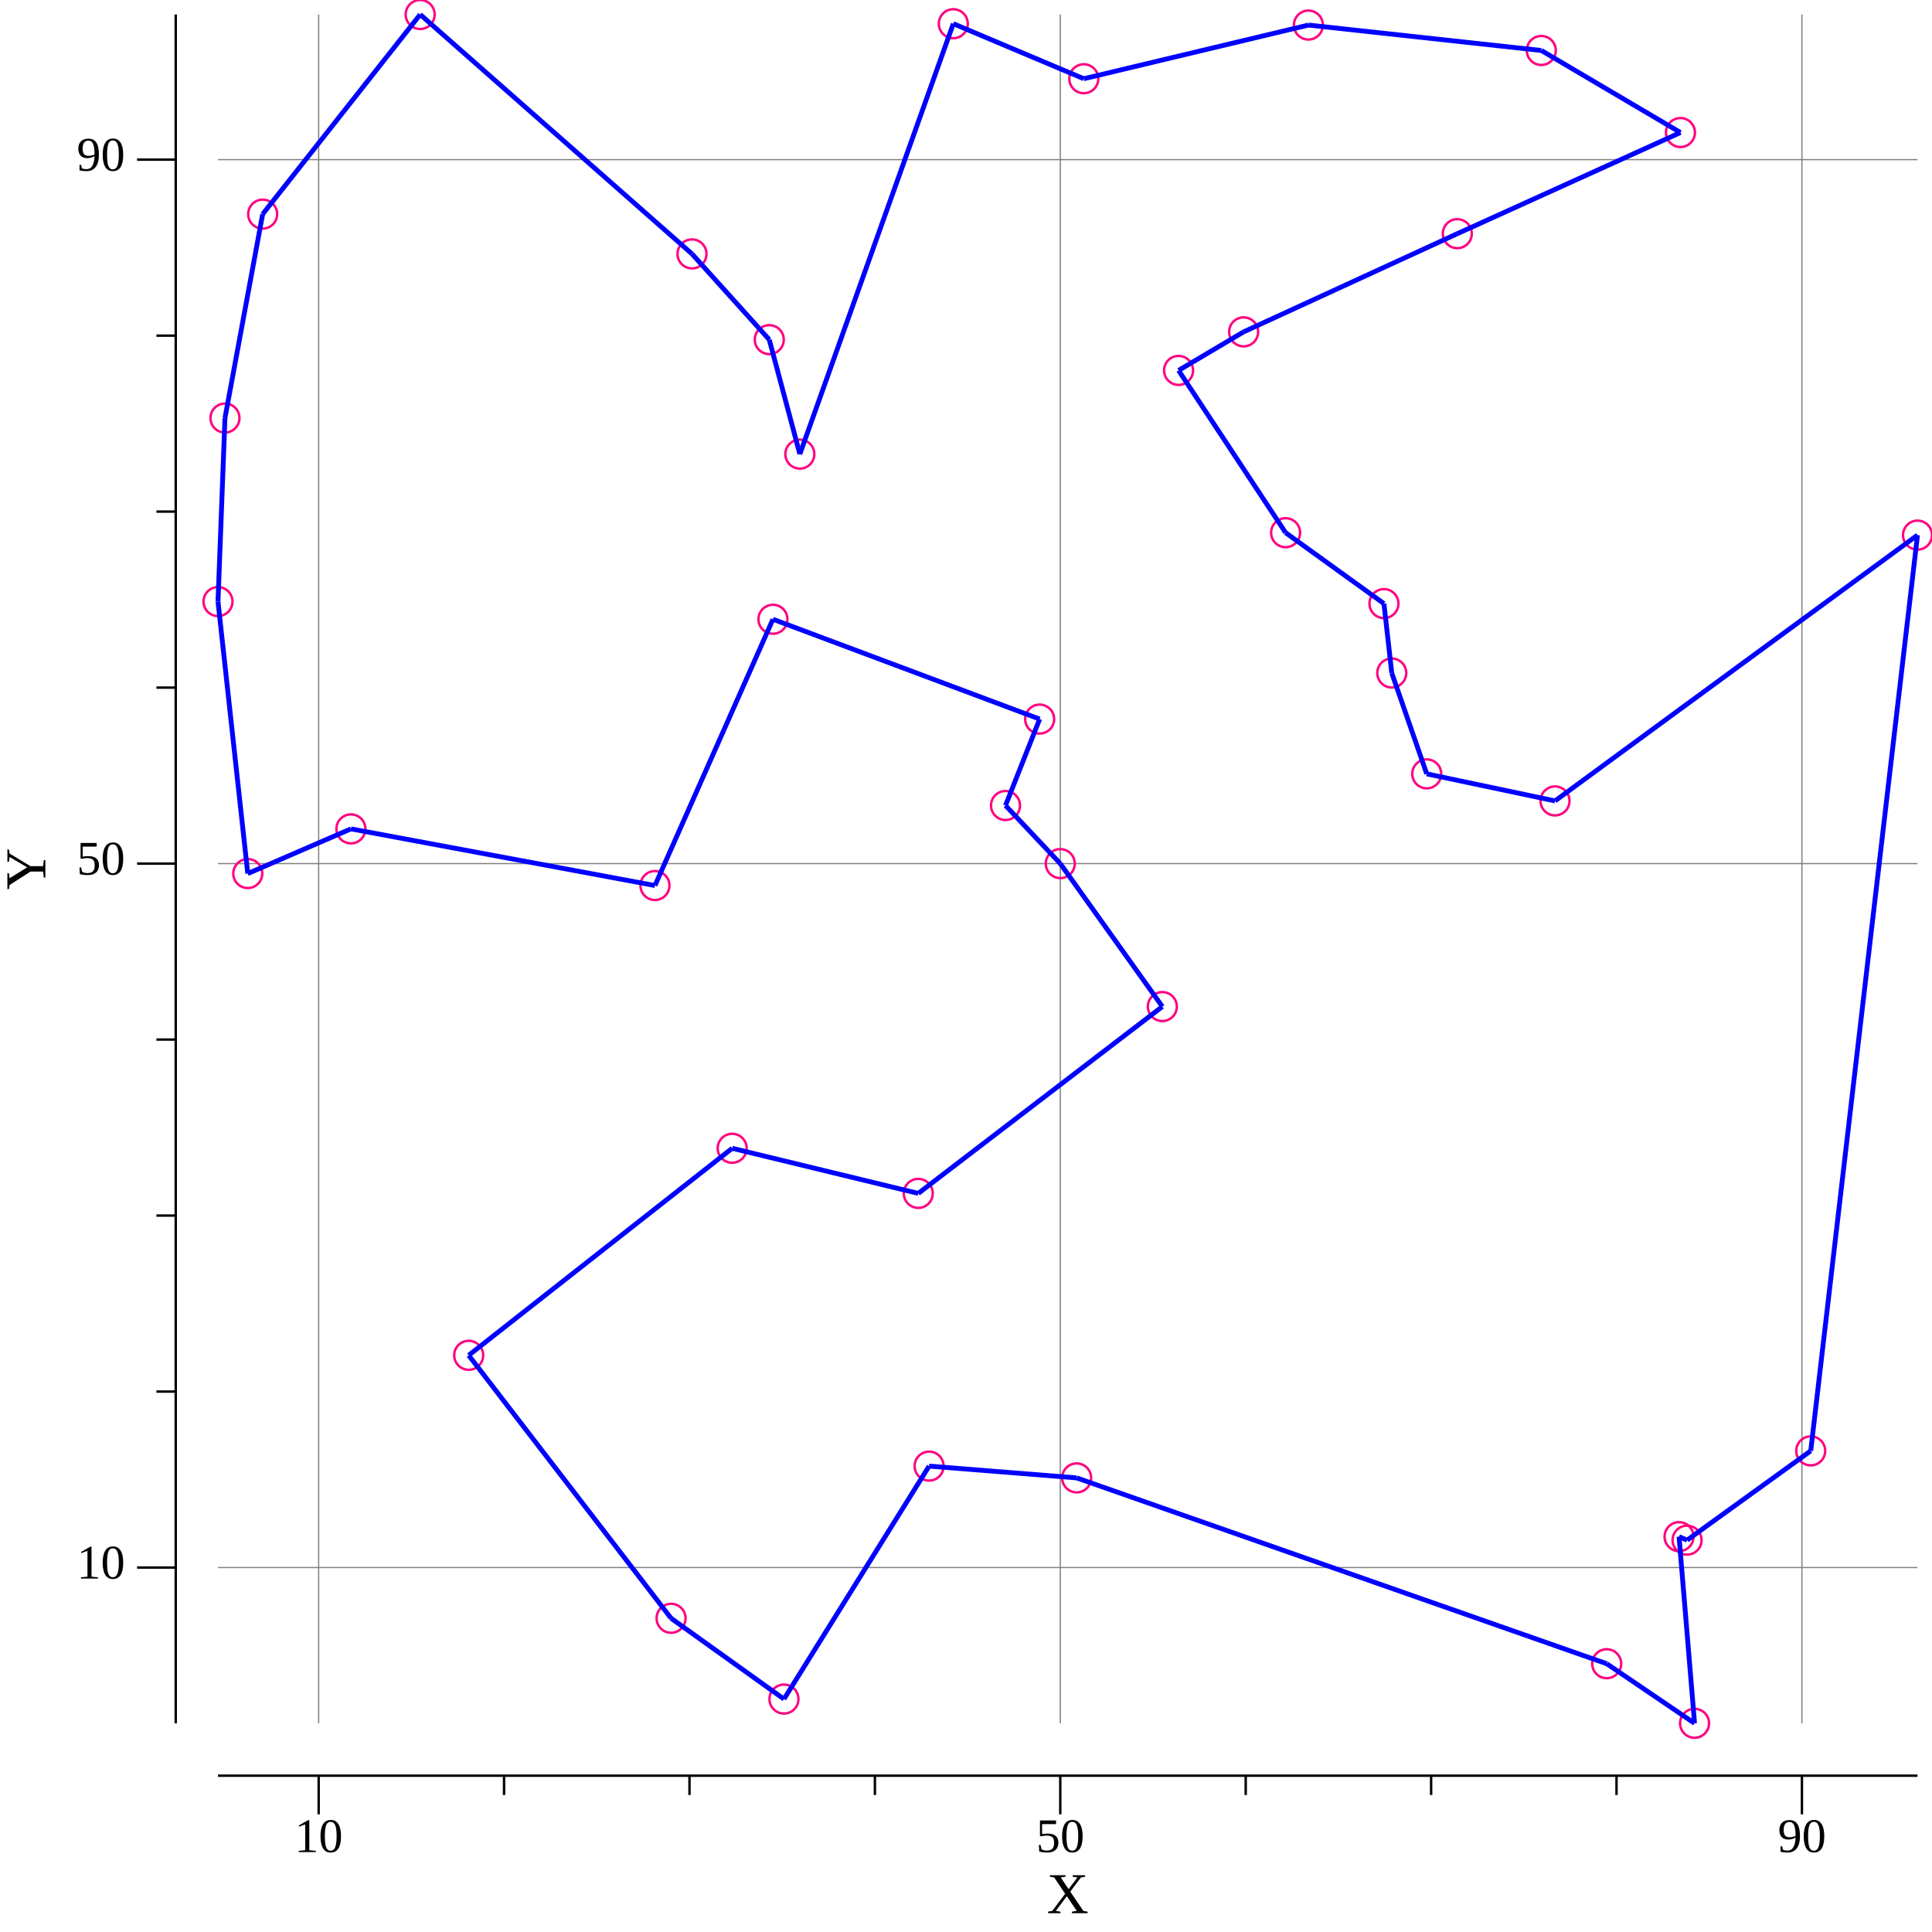
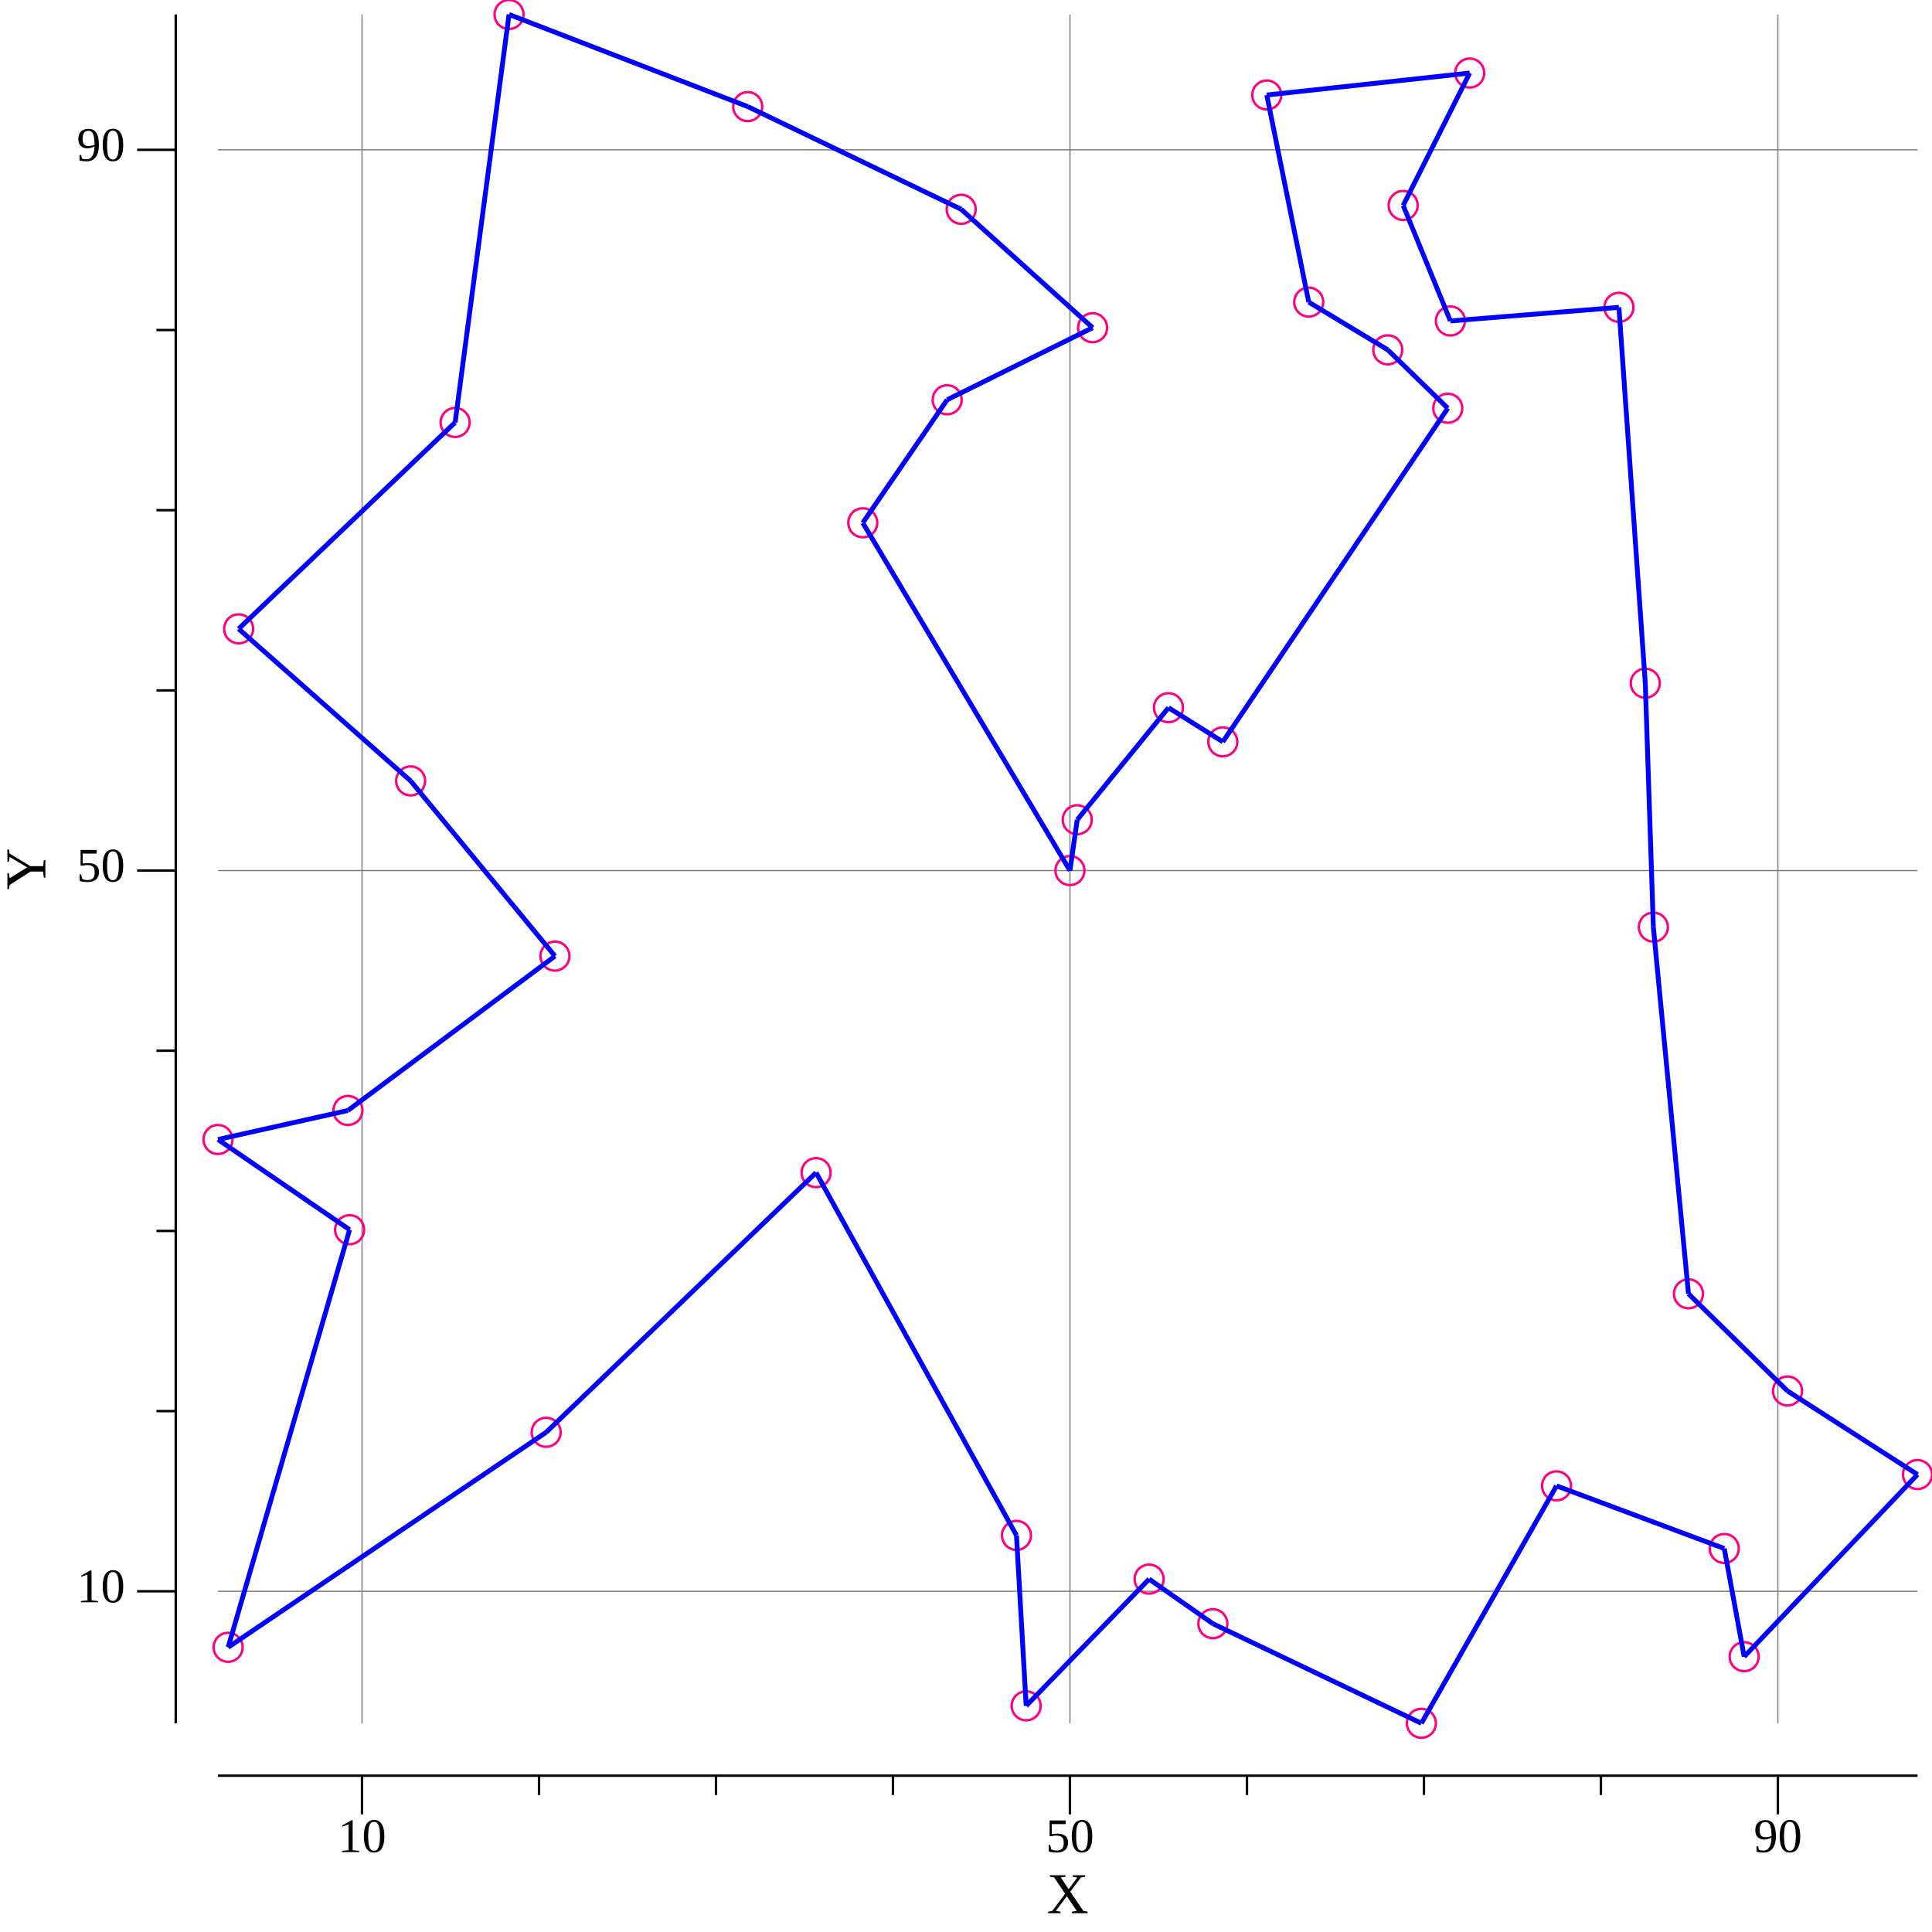
<svg xmlns="http://www.w3.org/2000/svg" width="400pt" height="400pt" viewBox="0 0 400 400">
  <g transform="scale(1, -1) translate(0, -400)">
    <path d="M0,0L400,0L400,400L0,400Z" style="fill:#FFFFFF" />
    <text x="216.73" y="-3.902" transform="scale(1, -1)" style="font-family:Liberation Serif;font-variant:normal;font-weight:normal;font-style:normal;font-size:12px">X</text>
-     <text x="60.976" y="-16.541" transform="scale(1, -1)" style="font-family:Liberation Serif;font-variant:normal;font-weight:normal;font-style:normal;font-size:10px">10</text>
-     <text x="214.52" y="-16.541" transform="scale(1, -1)" style="font-family:Liberation Serif;font-variant:normal;font-weight:normal;font-style:normal;font-size:10px">50</text>
-     <text x="368.07" y="-16.541" transform="scale(1, -1)" style="font-family:Liberation Serif;font-variant:normal;font-weight:normal;font-style:normal;font-size:10px">90</text>
-     <path d="M65.976,24.363L65.976,32.363" style="fill:none;stroke:#000000;stroke-width:0.5" />
-     <path d="M219.52,24.363L219.52,32.363" style="fill:none;stroke:#000000;stroke-width:0.5" />
-     <path d="M373.07,24.363L373.07,32.363" style="fill:none;stroke:#000000;stroke-width:0.5" />
-     <path d="M104.36,28.363L104.36,32.363" style="fill:none;stroke:#000000;stroke-width:0.5" />
-     <path d="M142.75,28.363L142.75,32.363" style="fill:none;stroke:#000000;stroke-width:0.5" />
-     <path d="M181.14,28.363L181.14,32.363" style="fill:none;stroke:#000000;stroke-width:0.5" />
-     <path d="M257.91,28.363L257.91,32.363" style="fill:none;stroke:#000000;stroke-width:0.5" />
-     <path d="M296.3,28.363L296.3,32.363" style="fill:none;stroke:#000000;stroke-width:0.5" />
-     <path d="M334.68,28.363L334.68,32.363" style="fill:none;stroke:#000000;stroke-width:0.5" />
+     <text x="69.954" y="-16.541" transform="scale(1, -1)" style="font-family:Liberation Serif;font-variant:normal;font-weight:normal;font-style:normal;font-size:10px">10</text>
+     <text x="216.52" y="-16.541" transform="scale(1, -1)" style="font-family:Liberation Serif;font-variant:normal;font-weight:normal;font-style:normal;font-size:10px">50</text>
+     <text x="363.09" y="-16.541" transform="scale(1, -1)" style="font-family:Liberation Serif;font-variant:normal;font-weight:normal;font-style:normal;font-size:10px">90</text>
+     <path d="M74.954,24.363L74.954,32.363" style="fill:none;stroke:#000000;stroke-width:0.5" />
+     <path d="M221.52,24.363L221.52,32.363" style="fill:none;stroke:#000000;stroke-width:0.5" />
+     <path d="M368.09,24.363L368.09,32.363" style="fill:none;stroke:#000000;stroke-width:0.5" />
+     <path d="M111.6,28.363L111.6,32.363" style="fill:none;stroke:#000000;stroke-width:0.5" />
+     <path d="M148.24,28.363L148.24,32.363" style="fill:none;stroke:#000000;stroke-width:0.5" />
+     <path d="M184.88,28.363L184.88,32.363" style="fill:none;stroke:#000000;stroke-width:0.5" />
+     <path d="M258.17,28.363L258.17,32.363" style="fill:none;stroke:#000000;stroke-width:0.5" />
+     <path d="M294.81,28.363L294.81,32.363" style="fill:none;stroke:#000000;stroke-width:0.5" />
+     <path d="M331.45,28.363L331.45,32.363" style="fill:none;stroke:#000000;stroke-width:0.5" />
    <path d="M45.135,32.363L397,32.363" style="fill:none;stroke:#000000;stroke-width:0.5" />
    <g transform="rotate(90)">
      <text x="215.77" y="9.387" transform="scale(1, -1)" style="font-family:Liberation Serif;font-variant:normal;font-weight:normal;font-style:normal;font-size:12px">Y</text>
    </g>
-     <text x="15.885" y="-73.172" transform="scale(1, -1)" style="font-family:Liberation Serif;font-variant:normal;font-weight:normal;font-style:normal;font-size:10px">10</text>
-     <text x="15.885" y="-218.92" transform="scale(1, -1)" style="font-family:Liberation Serif;font-variant:normal;font-weight:normal;font-style:normal;font-size:10px">50</text>
-     <text x="15.885" y="-364.66" transform="scale(1, -1)" style="font-family:Liberation Serif;font-variant:normal;font-weight:normal;font-style:normal;font-size:10px">90</text>
-     <path d="M28.385,75.457L36.385,75.457" style="fill:none;stroke:#000000;stroke-width:0.5" />
-     <path d="M28.385,221.2L36.385,221.2" style="fill:none;stroke:#000000;stroke-width:0.5" />
-     <path d="M28.385,366.95L36.385,366.95" style="fill:none;stroke:#000000;stroke-width:0.5" />
-     <path d="M32.385,111.89L36.385,111.89" style="fill:none;stroke:#000000;stroke-width:0.5" />
-     <path d="M32.385,148.33L36.385,148.33" style="fill:none;stroke:#000000;stroke-width:0.5" />
-     <path d="M32.385,184.77L36.385,184.77" style="fill:none;stroke:#000000;stroke-width:0.5" />
-     <path d="M32.385,257.64L36.385,257.64" style="fill:none;stroke:#000000;stroke-width:0.5" />
-     <path d="M32.385,294.08L36.385,294.08" style="fill:none;stroke:#000000;stroke-width:0.5" />
-     <path d="M32.385,330.51L36.385,330.51" style="fill:none;stroke:#000000;stroke-width:0.5" />
+     <text x="15.885" y="-68.259" transform="scale(1, -1)" style="font-family:Liberation Serif;font-variant:normal;font-weight:normal;font-style:normal;font-size:10px">10</text>
+     <text x="15.885" y="-217.48" transform="scale(1, -1)" style="font-family:Liberation Serif;font-variant:normal;font-weight:normal;font-style:normal;font-size:10px">50</text>
+     <text x="15.885" y="-366.69" transform="scale(1, -1)" style="font-family:Liberation Serif;font-variant:normal;font-weight:normal;font-style:normal;font-size:10px">90</text>
+     <path d="M28.385,70.544L36.385,70.544" style="fill:none;stroke:#000000;stroke-width:0.5" />
+     <path d="M28.385,219.76L36.385,219.76" style="fill:none;stroke:#000000;stroke-width:0.5" />
+     <path d="M28.385,368.98L36.385,368.98" style="fill:none;stroke:#000000;stroke-width:0.5" />
+     <path d="M32.385,107.85L36.385,107.85" style="fill:none;stroke:#000000;stroke-width:0.5" />
+     <path d="M32.385,145.15L36.385,145.15" style="fill:none;stroke:#000000;stroke-width:0.5" />
+     <path d="M32.385,182.46L36.385,182.46" style="fill:none;stroke:#000000;stroke-width:0.5" />
+     <path d="M32.385,257.06L36.385,257.06" style="fill:none;stroke:#000000;stroke-width:0.5" />
+     <path d="M32.385,294.37L36.385,294.37" style="fill:none;stroke:#000000;stroke-width:0.5" />
+     <path d="M32.385,331.67L36.385,331.67" style="fill:none;stroke:#000000;stroke-width:0.5" />
    <path d="M36.385,43.209L36.385,397" style="fill:none;stroke:#000000;stroke-width:0.5" />
-     <path d="M65.976,43.209L65.976,397" style="fill:none;stroke:#808080;stroke-width:0.25" />
-     <path d="M219.52,43.209L219.52,397" style="fill:none;stroke:#808080;stroke-width:0.25" />
-     <path d="M373.07,43.209L373.07,397" style="fill:none;stroke:#808080;stroke-width:0.25" />
-     <path d="M45.135,75.457L397,75.457" style="fill:none;stroke:#808080;stroke-width:0.25" />
-     <path d="M45.135,221.2L397,221.2" style="fill:none;stroke:#808080;stroke-width:0.25" />
-     <path d="M45.135,366.95L397,366.95" style="fill:none;stroke:#808080;stroke-width:0.25" />
-     <path d="M222.52,221.2A3,3 0 1 1 216.52,221.2A3,3 0 1 1 222.52,221.2Z" style="fill:none;stroke:#FF0080;stroke-width:0.5" />
-     <path d="M168.6,305.98A3,3 0 1 1 162.6,305.98A3,3 0 1 1 168.6,305.98Z" style="fill:none;stroke:#FF0080;stroke-width:0.5" />
-     <path d="M89.994,397A3,3 0 1 1 83.994,397A3,3 0 1 1 89.994,397Z" style="fill:none;stroke:#FF0080;stroke-width:0.5" />
-     <path d="M195.36,96.458A3,3 0 1 1 189.36,96.458A3,3 0 1 1 195.36,96.458Z" style="fill:none;stroke:#FF0080;stroke-width:0.5" />
-     <path d="M400,289.21A3,3 0 1 1 394,289.21A3,3 0 1 1 400,289.21Z" style="fill:none;stroke:#FF0080;stroke-width:0.5" />
-     <path d="M377.89,99.612A3,3 0 1 1 371.89,99.612A3,3 0 1 1 377.89,99.612Z" style="fill:none;stroke:#FF0080;stroke-width:0.5" />
-     <path d="M218.25,251.12A3,3 0 1 1 212.25,251.12A3,3 0 1 1 218.25,251.12Z" style="fill:none;stroke:#FF0080;stroke-width:0.5" />
-     <path d="M304.72,351.62A3,3 0 1 1 298.72,351.62A3,3 0 1 1 304.72,351.62Z" style="fill:none;stroke:#FF0080;stroke-width:0.5" />
-     <path d="M141.94,64.952A3,3 0 1 1 135.94,64.952A3,3 0 1 1 141.94,64.952Z" style="fill:none;stroke:#FF0080;stroke-width:0.5" />
-     <path d="M48.135,275.45A3,3 0 1 1 42.135,275.45A3,3 0 1 1 48.135,275.45Z" style="fill:none;stroke:#FF0080;stroke-width:0.5" />
-     <path d="M57.382,355.67A3,3 0 1 1 51.382,355.67A3,3 0 1 1 57.382,355.67Z" style="fill:none;stroke:#FF0080;stroke-width:0.5" />
-     <path d="M243.65,191.6A3,3 0 1 1 237.65,191.6A3,3 0 1 1 243.65,191.6Z" style="fill:none;stroke:#FF0080;stroke-width:0.5" />
-     <path d="M352.29,81.126A3,3 0 1 1 346.29,81.126A3,3 0 1 1 352.29,81.126Z" style="fill:none;stroke:#FF0080;stroke-width:0.5" />
-     <path d="M322.11,389.55A3,3 0 1 1 316.11,389.55A3,3 0 1 1 322.11,389.55Z" style="fill:none;stroke:#FF0080;stroke-width:0.5" />
-     <path d="M291.15,260.66A3,3 0 1 1 285.15,260.66A3,3 0 1 1 291.15,260.66Z" style="fill:none;stroke:#FF0080;stroke-width:0.5" />
-     <path d="M353.84,43.209A3,3 0 1 1 347.84,43.209A3,3 0 1 1 353.84,43.209Z" style="fill:none;stroke:#FF0080;stroke-width:0.5" />
-     <path d="M49.576,313.45A3,3 0 1 1 43.576,313.45A3,3 0 1 1 49.576,313.45Z" style="fill:none;stroke:#FF0080;stroke-width:0.5" />
-     <path d="M260.48,331.29A3,3 0 1 1 254.48,331.29A3,3 0 1 1 260.48,331.29Z" style="fill:none;stroke:#FF0080;stroke-width:0.5" />
-     <path d="M154.59,162.26A3,3 0 1 1 148.59,162.26A3,3 0 1 1 154.59,162.26Z" style="fill:none;stroke:#FF0080;stroke-width:0.5" />
-     <path d="M193.12,152.92A3,3 0 1 1 187.12,152.92A3,3 0 1 1 193.12,152.92Z" style="fill:none;stroke:#FF0080;stroke-width:0.5" />
-     <path d="M211.18,233.23A3,3 0 1 1 205.18,233.23A3,3 0 1 1 211.18,233.23Z" style="fill:none;stroke:#FF0080;stroke-width:0.5" />
-     <path d="M200.37,395.09A3,3 0 1 1 194.37,395.09A3,3 0 1 1 200.37,395.09Z" style="fill:none;stroke:#FF0080;stroke-width:0.5" />
-     <path d="M54.296,219.14A3,3 0 1 1 48.296,219.14A3,3 0 1 1 54.296,219.14Z" style="fill:none;stroke:#FF0080;stroke-width:0.5" />
-     <path d="M227.39,383.7A3,3 0 1 1 221.39,383.7A3,3 0 1 1 227.39,383.7Z" style="fill:none;stroke:#FF0080;stroke-width:0.5" />
-     <path d="M162.27,329.68A3,3 0 1 1 156.27,329.68A3,3 0 1 1 162.27,329.68Z" style="fill:none;stroke:#FF0080;stroke-width:0.5" />
-     <path d="M298.39,239.78A3,3 0 1 1 292.39,239.78A3,3 0 1 1 298.39,239.78Z" style="fill:none;stroke:#FF0080;stroke-width:0.5" />
-     <path d="M289.53,275.03A3,3 0 1 1 283.53,275.03A3,3 0 1 1 289.53,275.03Z" style="fill:none;stroke:#FF0080;stroke-width:0.5" />
-     <path d="M100.04,119.4A3,3 0 1 1 94.039,119.4A3,3 0 1 1 100.04,119.4Z" style="fill:none;stroke:#FF0080;stroke-width:0.5" />
-     <path d="M324.95,234.18A3,3 0 1 1 318.95,234.18A3,3 0 1 1 324.95,234.18Z" style="fill:none;stroke:#FF0080;stroke-width:0.5" />
-     <path d="M138.6,216.66A3,3 0 1 1 132.6,216.66A3,3 0 1 1 138.6,216.66Z" style="fill:none;stroke:#FF0080;stroke-width:0.5" />
-     <path d="M75.655,228.39A3,3 0 1 1 69.655,228.39A3,3 0 1 1 75.655,228.39Z" style="fill:none;stroke:#FF0080;stroke-width:0.5" />
-     <path d="M165.31,48.225A3,3 0 1 1 159.31,48.225A3,3 0 1 1 165.31,48.225Z" style="fill:none;stroke:#FF0080;stroke-width:0.5" />
-     <path d="M225.91,94.018A3,3 0 1 1 219.91,94.018A3,3 0 1 1 225.91,94.018Z" style="fill:none;stroke:#FF0080;stroke-width:0.5" />
-     <path d="M247.01,323.31A3,3 0 1 1 241.01,323.31A3,3 0 1 1 247.01,323.31Z" style="fill:none;stroke:#FF0080;stroke-width:0.5" />
-     <path d="M146.27,347.43A3,3 0 1 1 140.27,347.43A3,3 0 1 1 146.27,347.43Z" style="fill:none;stroke:#FF0080;stroke-width:0.5" />
-     <path d="M163.03,271.79A3,3 0 1 1 157.03,271.79A3,3 0 1 1 163.03,271.79Z" style="fill:none;stroke:#FF0080;stroke-width:0.5" />
-     <path d="M273.89,394.81A3,3 0 1 1 267.89,394.81A3,3 0 1 1 273.89,394.81Z" style="fill:none;stroke:#FF0080;stroke-width:0.5" />
-     <path d="M269.17,289.71A3,3 0 1 1 263.17,289.71A3,3 0 1 1 269.17,289.71Z" style="fill:none;stroke:#FF0080;stroke-width:0.5" />
-     <path d="M350.92,372.56A3,3 0 1 1 344.92,372.56A3,3 0 1 1 350.92,372.56Z" style="fill:none;stroke:#FF0080;stroke-width:0.5" />
-     <path d="M335.65,55.546A3,3 0 1 1 329.65,55.546A3,3 0 1 1 335.65,55.546Z" style="fill:none;stroke:#FF0080;stroke-width:0.5" />
-     <path d="M350.63,81.851A3,3 0 1 1 344.63,81.851A3,3 0 1 1 350.63,81.851Z" style="fill:none;stroke:#FF0080;stroke-width:0.5" />
-     <path d="M219.52,221.2L208.18,233.23" style="fill:none;stroke:#0000FF" />
-     <path d="M208.18,233.23L215.25,251.12" style="fill:none;stroke:#0000FF" />
-     <path d="M215.25,251.12L160.03,271.79" style="fill:none;stroke:#0000FF" />
-     <path d="M160.03,271.79L135.6,216.66" style="fill:none;stroke:#0000FF" />
-     <path d="M135.6,216.66L72.655,228.39" style="fill:none;stroke:#0000FF" />
-     <path d="M72.655,228.39L51.296,219.14" style="fill:none;stroke:#0000FF" />
-     <path d="M51.296,219.14L45.135,275.45" style="fill:none;stroke:#0000FF" />
-     <path d="M45.135,275.45L46.576,313.45" style="fill:none;stroke:#0000FF" />
-     <path d="M46.576,313.45L54.382,355.67" style="fill:none;stroke:#0000FF" />
-     <path d="M54.382,355.67L86.994,397" style="fill:none;stroke:#0000FF" />
-     <path d="M86.994,397L143.27,347.43" style="fill:none;stroke:#0000FF" />
-     <path d="M143.27,347.43L159.27,329.68" style="fill:none;stroke:#0000FF" />
-     <path d="M159.27,329.68L165.6,305.98" style="fill:none;stroke:#0000FF" />
-     <path d="M165.6,305.98L197.37,395.09" style="fill:none;stroke:#0000FF" />
-     <path d="M197.37,395.09L224.39,383.7" style="fill:none;stroke:#0000FF" />
-     <path d="M224.39,383.7L270.89,394.81" style="fill:none;stroke:#0000FF" />
-     <path d="M270.89,394.81L319.11,389.55" style="fill:none;stroke:#0000FF" />
-     <path d="M319.11,389.55L347.92,372.56" style="fill:none;stroke:#0000FF" />
-     <path d="M347.92,372.56L301.72,351.62" style="fill:none;stroke:#0000FF" />
-     <path d="M301.72,351.62L257.48,331.29" style="fill:none;stroke:#0000FF" />
-     <path d="M257.48,331.29L244.01,323.31" style="fill:none;stroke:#0000FF" />
-     <path d="M244.01,323.31L266.17,289.71" style="fill:none;stroke:#0000FF" />
-     <path d="M266.17,289.71L286.53,275.03" style="fill:none;stroke:#0000FF" />
-     <path d="M286.53,275.03L288.15,260.66" style="fill:none;stroke:#0000FF" />
-     <path d="M288.15,260.66L295.39,239.78" style="fill:none;stroke:#0000FF" />
-     <path d="M295.39,239.78L321.95,234.18" style="fill:none;stroke:#0000FF" />
-     <path d="M321.95,234.18L397,289.21" style="fill:none;stroke:#0000FF" />
-     <path d="M397,289.21L374.89,99.612" style="fill:none;stroke:#0000FF" />
-     <path d="M374.89,99.612L349.29,81.126" style="fill:none;stroke:#0000FF" />
-     <path d="M349.29,81.126L347.63,81.851" style="fill:none;stroke:#0000FF" />
-     <path d="M347.63,81.851L350.84,43.209" style="fill:none;stroke:#0000FF" />
-     <path d="M350.84,43.209L332.65,55.546" style="fill:none;stroke:#0000FF" />
-     <path d="M332.65,55.546L222.91,94.018" style="fill:none;stroke:#0000FF" />
-     <path d="M222.91,94.018L192.36,96.458" style="fill:none;stroke:#0000FF" />
-     <path d="M192.36,96.458L162.31,48.225" style="fill:none;stroke:#0000FF" />
-     <path d="M162.31,48.225L138.94,64.952" style="fill:none;stroke:#0000FF" />
-     <path d="M138.94,64.952L97.039,119.4" style="fill:none;stroke:#0000FF" />
-     <path d="M97.039,119.4L151.59,162.26" style="fill:none;stroke:#0000FF" />
-     <path d="M151.59,162.26L190.12,152.92" style="fill:none;stroke:#0000FF" />
-     <path d="M190.12,152.92L240.65,191.6" style="fill:none;stroke:#0000FF" />
-     <path d="M240.65,191.6L219.52,221.2" style="fill:none;stroke:#0000FF" />
+     <path d="M74.954,43.209L74.954,397" style="fill:none;stroke:#808080;stroke-width:0.25" />
+     <path d="M221.52,43.209L221.52,397" style="fill:none;stroke:#808080;stroke-width:0.25" />
+     <path d="M368.09,43.209L368.09,397" style="fill:none;stroke:#808080;stroke-width:0.25" />
+     <path d="M45.135,70.544L397,70.544" style="fill:none;stroke:#808080;stroke-width:0.25" />
+     <path d="M45.135,219.76L397,219.76" style="fill:none;stroke:#808080;stroke-width:0.25" />
+     <path d="M45.135,368.98L397,368.98" style="fill:none;stroke:#808080;stroke-width:0.25" />
+     <path d="M224.52,219.76A3,3 0 1 1 218.52,219.76A3,3 0 1 1 224.52,219.76Z" style="fill:none;stroke:#FF0080;stroke-width:0.5" />
+     <path d="M75.039,170.09A3,3 0 1 1 69.039,170.09A3,3 0 1 1 75.039,170.09Z" style="fill:none;stroke:#FF0080;stroke-width:0.5" />
+     <path d="M307.29,384.88A3,3 0 1 1 301.29,384.88A3,3 0 1 1 307.29,384.88Z" style="fill:none;stroke:#FF0080;stroke-width:0.5" />
+     <path d="M199.1,317.23A3,3 0 1 1 193.1,317.23A3,3 0 1 1 199.1,317.23Z" style="fill:none;stroke:#FF0080;stroke-width:0.5" />
+     <path d="M215.46,46.827A3,3 0 1 1 209.46,46.827A3,3 0 1 1 215.46,46.827Z" style="fill:none;stroke:#FF0080;stroke-width:0.5" />
+     <path d="M213.45,82.11A3,3 0 1 1 207.45,82.11A3,3 0 1 1 213.45,82.11Z" style="fill:none;stroke:#FF0080;stroke-width:0.5" />
+     <path d="M364.11,57.001A3,3 0 1 1 358.11,57.001A3,3 0 1 1 364.11,57.001Z" style="fill:none;stroke:#FF0080;stroke-width:0.5" />
+     <path d="M48.135,164.08A3,3 0 1 1 42.135,164.08A3,3 0 1 1 48.135,164.08Z" style="fill:none;stroke:#FF0080;stroke-width:0.5" />
+     <path d="M181.63,291.76A3,3 0 1 1 175.63,291.76A3,3 0 1 1 181.63,291.76Z" style="fill:none;stroke:#FF0080;stroke-width:0.5" />
+     <path d="M256.17,246.41A3,3 0 1 1 250.17,246.41A3,3 0 1 1 256.17,246.41Z" style="fill:none;stroke:#FF0080;stroke-width:0.5" />
+     <path d="M359.99,79.4A3,3 0 1 1 353.99,79.4A3,3 0 1 1 359.99,79.4Z" style="fill:none;stroke:#FF0080;stroke-width:0.5" />
+     <path d="M325.26,92.37A3,3 0 1 1 319.26,92.37A3,3 0 1 1 325.26,92.37Z" style="fill:none;stroke:#FF0080;stroke-width:0.5" />
+     <path d="M202,356.67A3,3 0 1 1 196,356.67A3,3 0 1 1 202,356.67Z" style="fill:none;stroke:#FF0080;stroke-width:0.5" />
+     <path d="M244.92,253.48A3,3 0 1 1 238.92,253.48A3,3 0 1 1 244.92,253.48Z" style="fill:none;stroke:#FF0080;stroke-width:0.5" />
+     <path d="M88.016,238.32A3,3 0 1 1 82.016,238.32A3,3 0 1 1 88.016,238.32Z" style="fill:none;stroke:#FF0080;stroke-width:0.5" />
+     <path d="M345.31,208.05A3,3 0 1 1 339.31,208.05A3,3 0 1 1 345.31,208.05Z" style="fill:none;stroke:#FF0080;stroke-width:0.5" />
+     <path d="M116.08,103.46A3,3 0 1 1 110.08,103.46A3,3 0 1 1 116.08,103.46Z" style="fill:none;stroke:#FF0080;stroke-width:0.5" />
+     <path d="M273.96,337.45A3,3 0 1 1 267.96,337.45A3,3 0 1 1 273.96,337.45Z" style="fill:none;stroke:#FF0080;stroke-width:0.5" />
+     <path d="M171.96,157.22A3,3 0 1 1 165.96,157.22A3,3 0 1 1 171.96,157.22Z" style="fill:none;stroke:#FF0080;stroke-width:0.5" />
+     <path d="M265.27,380.33A3,3 0 1 1 259.27,380.33A3,3 0 1 1 265.27,380.33Z" style="fill:none;stroke:#FF0080;stroke-width:0.5" />
+     <path d="M50.234,58.946A3,3 0 1 1 44.234,58.946A3,3 0 1 1 50.234,58.946Z" style="fill:none;stroke:#FF0080;stroke-width:0.5" />
+     <path d="M352.58,132.13A3,3 0 1 1 346.58,132.13A3,3 0 1 1 352.58,132.13Z" style="fill:none;stroke:#FF0080;stroke-width:0.5" />
+     <path d="M373.09,112.01A3,3 0 1 1 367.09,112.01A3,3 0 1 1 373.09,112.01Z" style="fill:none;stroke:#FF0080;stroke-width:0.5" />
+     <path d="M229.21,332.15A3,3 0 1 1 223.21,332.15A3,3 0 1 1 229.21,332.15Z" style="fill:none;stroke:#FF0080;stroke-width:0.5" />
+     <path d="M117.9,202.05A3,3 0 1 1 111.9,202.05A3,3 0 1 1 117.9,202.05Z" style="fill:none;stroke:#FF0080;stroke-width:0.5" />
+     <path d="M297.28,43.209A3,3 0 1 1 291.28,43.209A3,3 0 1 1 297.28,43.209Z" style="fill:none;stroke:#FF0080;stroke-width:0.5" />
+     <path d="M254.11,63.833A3,3 0 1 1 248.11,63.833A3,3 0 1 1 254.11,63.833Z" style="fill:none;stroke:#FF0080;stroke-width:0.5" />
+     <path d="M302.75,315.48A3,3 0 1 1 296.75,315.48A3,3 0 1 1 302.75,315.48Z" style="fill:none;stroke:#FF0080;stroke-width:0.5" />
+     <path d="M52.409,269.8A3,3 0 1 1 46.409,269.8A3,3 0 1 1 52.409,269.8Z" style="fill:none;stroke:#FF0080;stroke-width:0.5" />
+     <path d="M97.232,312.54A3,3 0 1 1 91.232,312.54A3,3 0 1 1 97.232,312.54Z" style="fill:none;stroke:#FF0080;stroke-width:0.5" />
+     <path d="M400,94.712A3,3 0 1 1 394,94.712A3,3 0 1 1 400,94.712Z" style="fill:none;stroke:#FF0080;stroke-width:0.5" />
+     <path d="M108.39,397A3,3 0 1 1 102.39,397A3,3 0 1 1 108.39,397Z" style="fill:none;stroke:#FF0080;stroke-width:0.5" />
+     <path d="M157.81,377.93A3,3 0 1 1 151.81,377.93A3,3 0 1 1 157.81,377.93Z" style="fill:none;stroke:#FF0080;stroke-width:0.5" />
+     <path d="M75.382,145.4A3,3 0 1 1 69.382,145.4A3,3 0 1 1 75.382,145.4Z" style="fill:none;stroke:#FF0080;stroke-width:0.5" />
+     <path d="M303.29,333.55A3,3 0 1 1 297.29,333.55A3,3 0 1 1 303.29,333.55Z" style="fill:none;stroke:#FF0080;stroke-width:0.5" />
+     <path d="M338.18,336.37A3,3 0 1 1 332.18,336.37A3,3 0 1 1 338.18,336.37Z" style="fill:none;stroke:#FF0080;stroke-width:0.5" />
+     <path d="M293.51,357.47A3,3 0 1 1 287.51,357.47A3,3 0 1 1 293.51,357.47Z" style="fill:none;stroke:#FF0080;stroke-width:0.5" />
+     <path d="M226.03,230.28A3,3 0 1 1 220.03,230.28A3,3 0 1 1 226.03,230.28Z" style="fill:none;stroke:#FF0080;stroke-width:0.5" />
+     <path d="M343.64,258.55A3,3 0 1 1 337.64,258.55A3,3 0 1 1 343.64,258.55Z" style="fill:none;stroke:#FF0080;stroke-width:0.5" />
+     <path d="M240.91,73.068A3,3 0 1 1 234.91,73.068A3,3 0 1 1 240.91,73.068Z" style="fill:none;stroke:#FF0080;stroke-width:0.5" />
+     <path d="M290.32,327.57A3,3 0 1 1 284.32,327.57A3,3 0 1 1 290.32,327.57Z" style="fill:none;stroke:#FF0080;stroke-width:0.5" />
+     <path d="M221.52,219.76L178.63,291.76" style="fill:none;stroke:#0000FF" />
+     <path d="M178.63,291.76L196.1,317.23" style="fill:none;stroke:#0000FF" />
+     <path d="M196.1,317.23L226.21,332.15" style="fill:none;stroke:#0000FF" />
+     <path d="M226.21,332.15L199,356.67" style="fill:none;stroke:#0000FF" />
+     <path d="M199,356.67L154.81,377.93" style="fill:none;stroke:#0000FF" />
+     <path d="M154.81,377.93L105.39,397" style="fill:none;stroke:#0000FF" />
+     <path d="M105.39,397L94.232,312.54" style="fill:none;stroke:#0000FF" />
+     <path d="M94.232,312.54L49.409,269.8" style="fill:none;stroke:#0000FF" />
+     <path d="M49.409,269.8L85.016,238.32" style="fill:none;stroke:#0000FF" />
+     <path d="M85.016,238.32L114.9,202.05" style="fill:none;stroke:#0000FF" />
+     <path d="M114.9,202.05L72.039,170.09" style="fill:none;stroke:#0000FF" />
+     <path d="M72.039,170.09L45.135,164.08" style="fill:none;stroke:#0000FF" />
+     <path d="M45.135,164.08L72.382,145.4" style="fill:none;stroke:#0000FF" />
+     <path d="M72.382,145.4L47.234,58.946" style="fill:none;stroke:#0000FF" />
+     <path d="M47.234,58.946L113.08,103.46" style="fill:none;stroke:#0000FF" />
+     <path d="M113.08,103.46L168.96,157.22" style="fill:none;stroke:#0000FF" />
+     <path d="M168.96,157.22L210.45,82.11" style="fill:none;stroke:#0000FF" />
+     <path d="M210.45,82.11L212.46,46.827" style="fill:none;stroke:#0000FF" />
+     <path d="M212.46,46.827L237.91,73.068" style="fill:none;stroke:#0000FF" />
+     <path d="M237.91,73.068L251.11,63.833" style="fill:none;stroke:#0000FF" />
+     <path d="M251.11,63.833L294.28,43.209" style="fill:none;stroke:#0000FF" />
+     <path d="M294.28,43.209L322.26,92.37" style="fill:none;stroke:#0000FF" />
+     <path d="M322.26,92.37L356.99,79.4" style="fill:none;stroke:#0000FF" />
+     <path d="M356.99,79.4L361.11,57.001" style="fill:none;stroke:#0000FF" />
+     <path d="M361.11,57.001L397,94.712" style="fill:none;stroke:#0000FF" />
+     <path d="M397,94.712L370.09,112.01" style="fill:none;stroke:#0000FF" />
+     <path d="M370.09,112.01L349.58,132.13" style="fill:none;stroke:#0000FF" />
+     <path d="M349.58,132.13L342.31,208.05" style="fill:none;stroke:#0000FF" />
+     <path d="M342.31,208.05L340.64,258.55" style="fill:none;stroke:#0000FF" />
+     <path d="M340.64,258.55L335.18,336.37" style="fill:none;stroke:#0000FF" />
+     <path d="M335.18,336.37L300.29,333.55" style="fill:none;stroke:#0000FF" />
+     <path d="M300.29,333.55L290.51,357.47" style="fill:none;stroke:#0000FF" />
+     <path d="M290.51,357.47L304.29,384.88" style="fill:none;stroke:#0000FF" />
+     <path d="M304.29,384.88L262.27,380.33" style="fill:none;stroke:#0000FF" />
+     <path d="M262.27,380.33L270.96,337.45" style="fill:none;stroke:#0000FF" />
+     <path d="M270.96,337.45L287.32,327.57" style="fill:none;stroke:#0000FF" />
+     <path d="M287.32,327.57L299.75,315.48" style="fill:none;stroke:#0000FF" />
+     <path d="M299.75,315.48L253.17,246.41" style="fill:none;stroke:#0000FF" />
+     <path d="M253.17,246.41L241.92,253.48" style="fill:none;stroke:#0000FF" />
+     <path d="M241.92,253.48L223.03,230.28" style="fill:none;stroke:#0000FF" />
+     <path d="M223.03,230.28L221.52,219.76" style="fill:none;stroke:#0000FF" />
  </g>
</svg>
